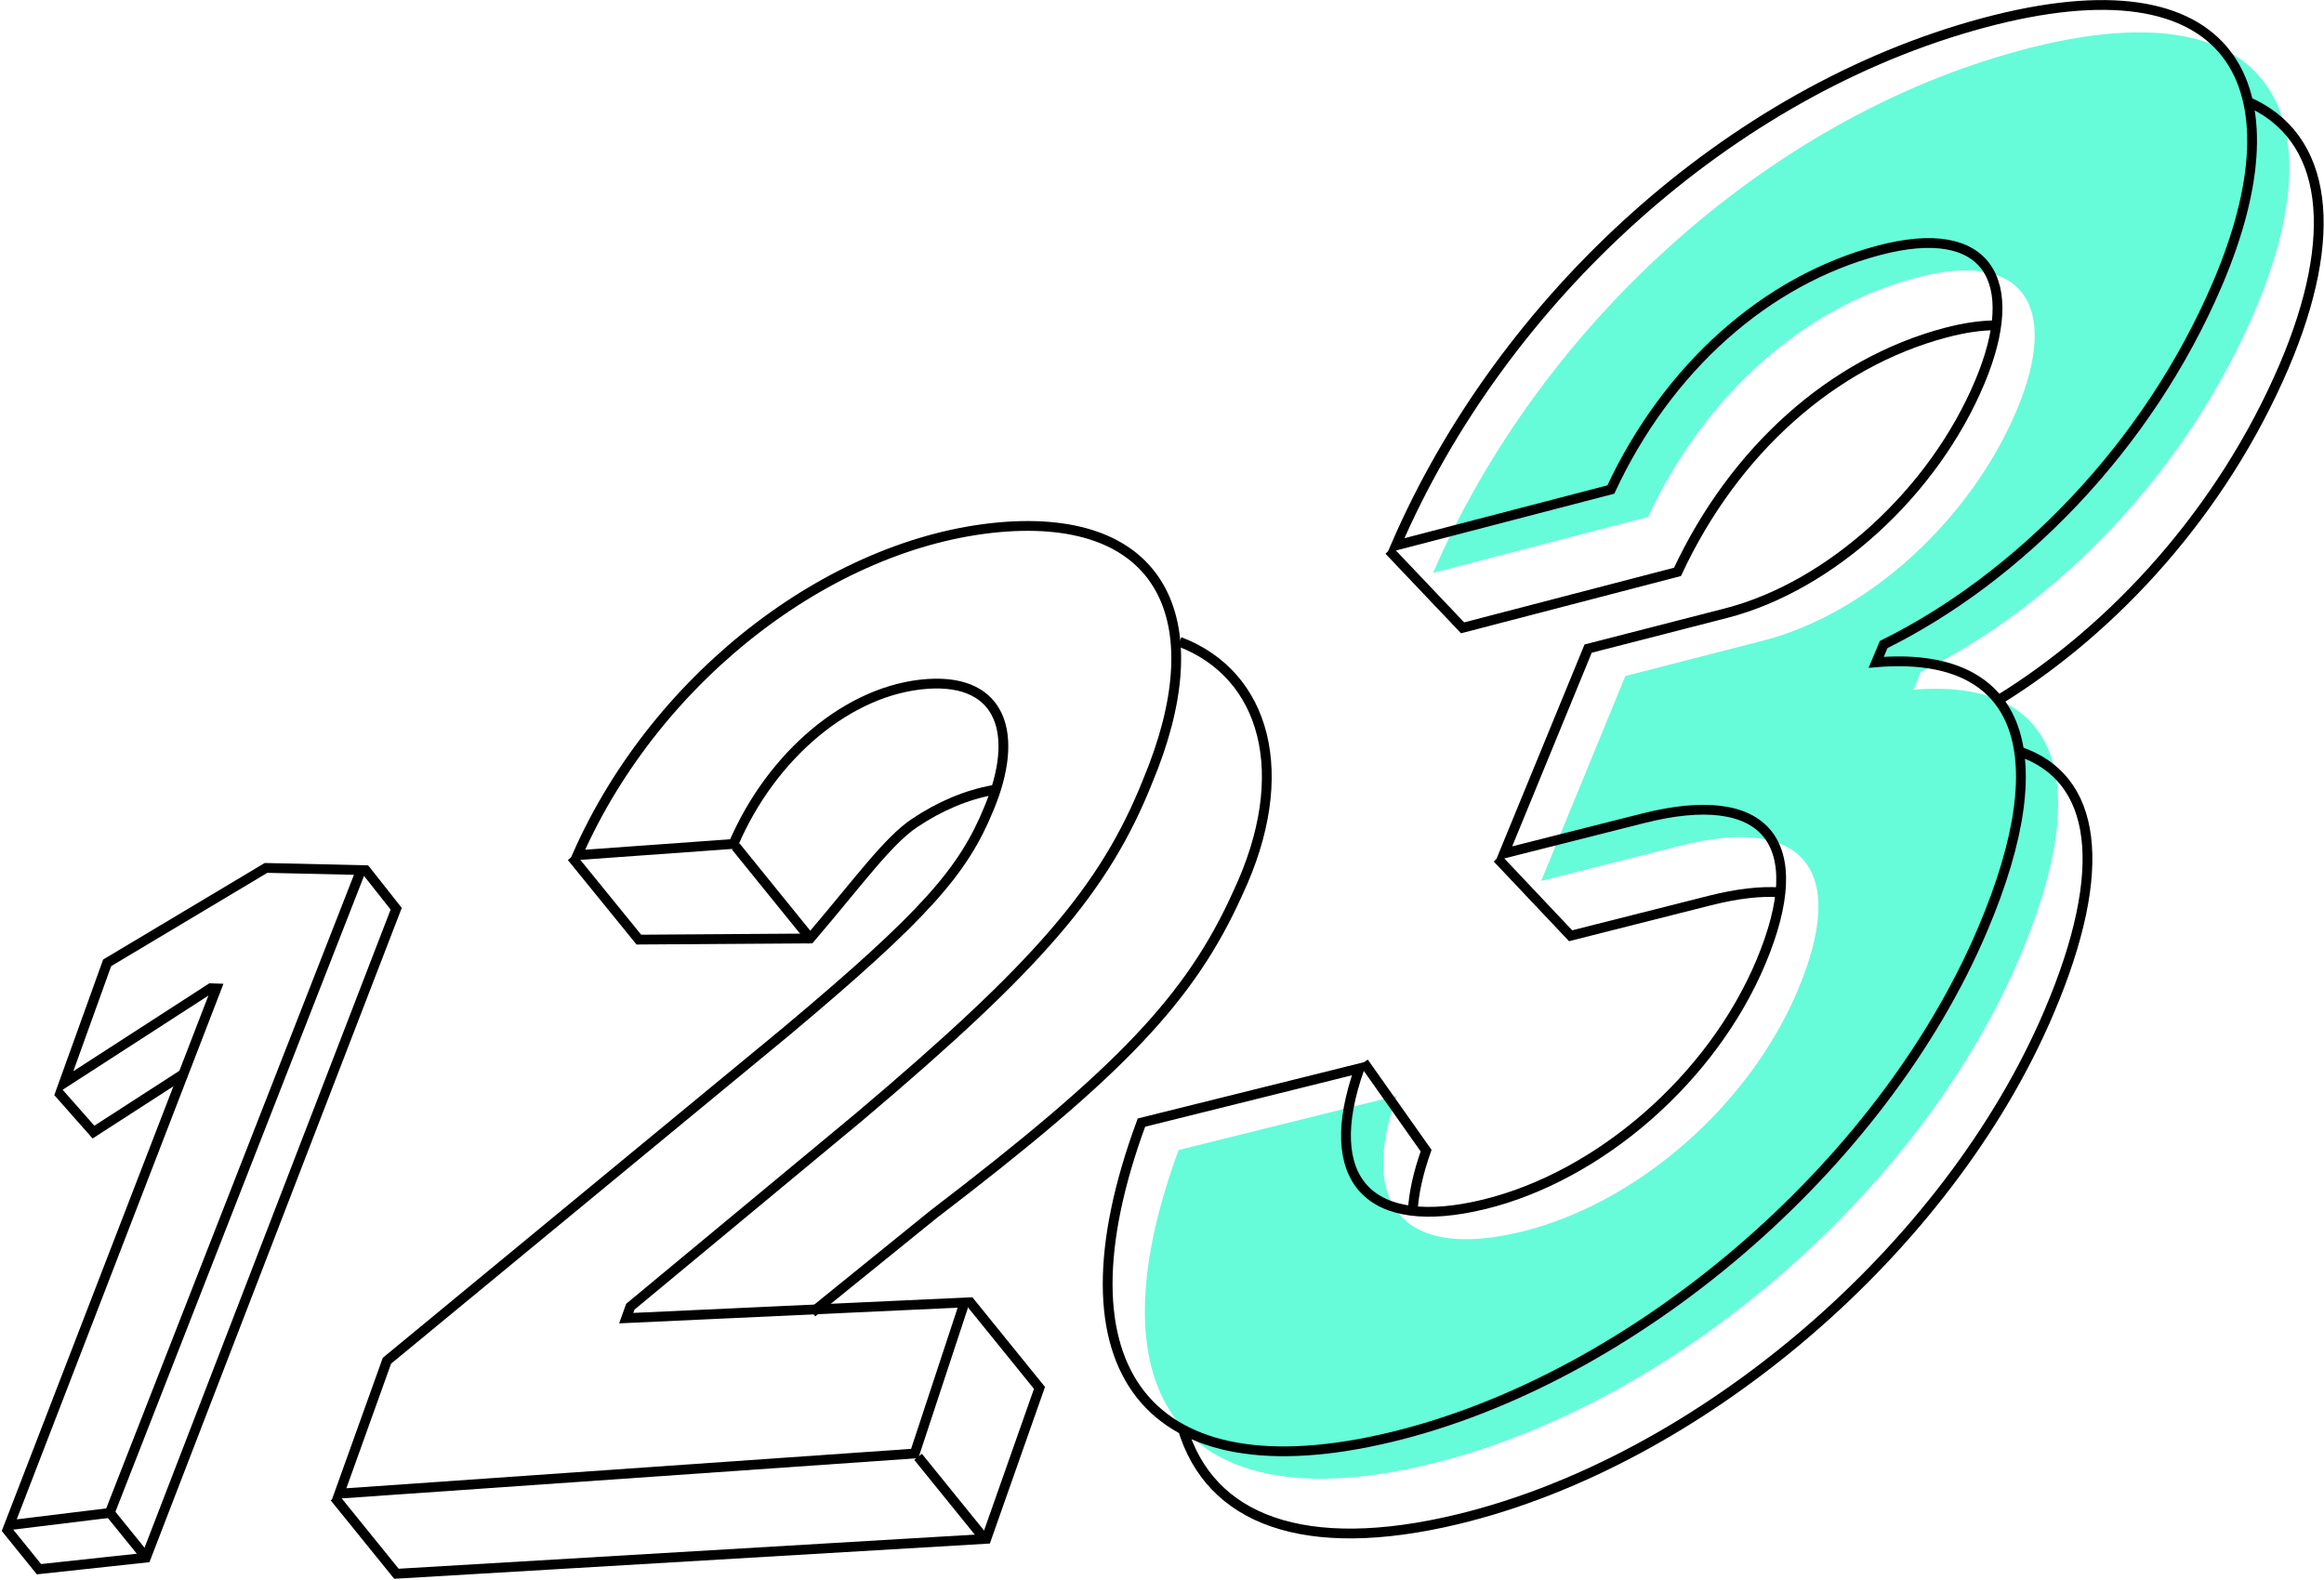
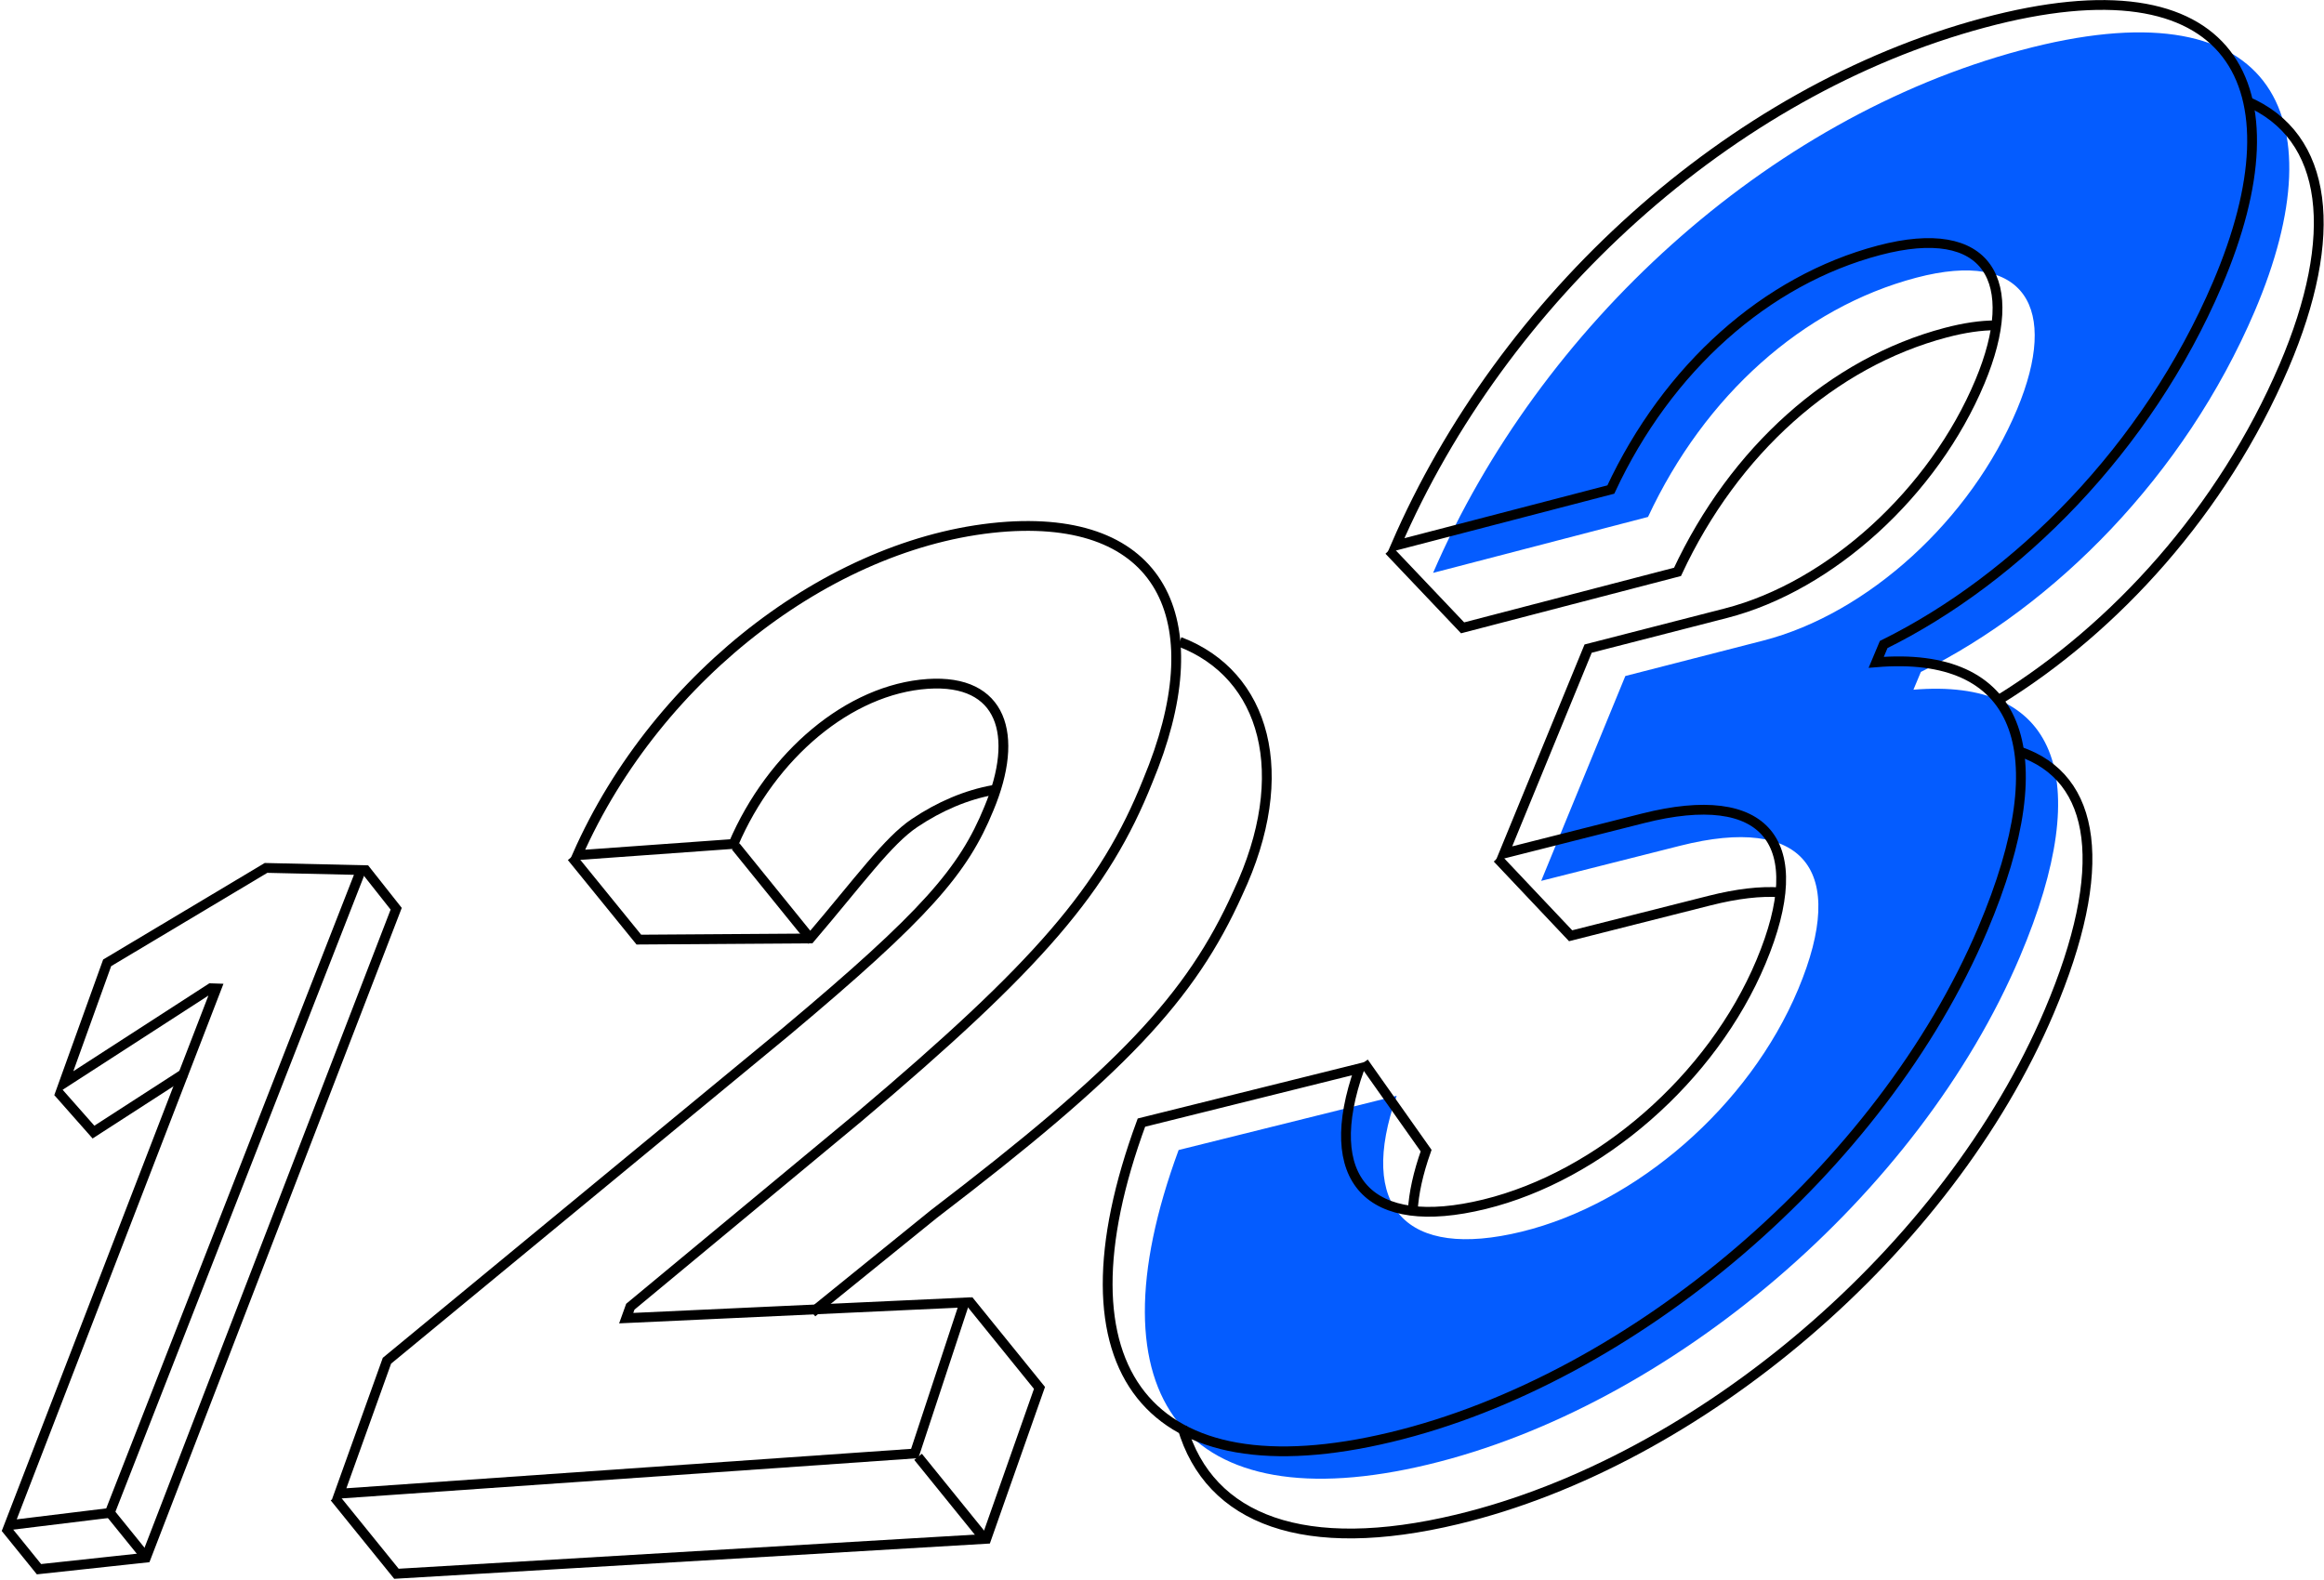
<svg xmlns="http://www.w3.org/2000/svg" width="1187px" height="807px" viewBox="0 0 1187 807" version="1.1">
  <g id="numbers" stroke="none" stroke-width="1" fill="none" fill-rule="evenodd">
    <g id="Group" transform="translate(628.9042, 472.4904) rotate(-39) translate(-628.9042, -472.4904) translate(-52.09577, 125.4904)">
      <g id="THREE" transform="translate(494, 195)">
-         <path d="M324.146,234.128 L423.415,179.841 L489.501,210.083 C539.8,233.101 610.884,228.829 664.697,199.843 C713.951,173.314 719.586,138.89 666.9,115.2 C612.346,90.669 545.093,93.971 483.559,123.979 L380.261,77.103 C501.972,13.442 658.81,3.915 781.561,58.519 C902.423,112.284 888.081,185.67 790.47,237.333 C709.455,280.153 616.163,289.92 542.038,273.212 L533.367,277.88 C593.477,318.774 578.885,370.715 489.759,418.124 C372.926,480.272 206.42,484.255 91.573,429.482 C-23.274,374.709 -22.598,293.685 93.71,224.44 L197.704,272.996 C146.294,304.477 148.43,341.111 203.686,367.153 C258.23,392.86 334.276,390.449 391.355,359.743 C449.804,328.301 449.534,292.093 390.656,264.875 L324.146,234.128 Z" id="3-copy-9" fill="#66FCD9" />
+         <path d="M324.146,234.128 L423.415,179.841 L489.501,210.083 C539.8,233.101 610.884,228.829 664.697,199.843 C713.951,173.314 719.586,138.89 666.9,115.2 C612.346,90.669 545.093,93.971 483.559,123.979 L380.261,77.103 C501.972,13.442 658.81,3.915 781.561,58.519 C902.423,112.284 888.081,185.67 790.47,237.333 C709.455,280.153 616.163,289.92 542.038,273.212 L533.367,277.88 C593.477,318.774 578.885,370.715 489.759,418.124 C372.926,480.272 206.42,484.255 91.573,429.482 C-23.274,374.709 -22.598,293.685 93.71,224.44 L197.704,272.996 C146.294,304.477 148.43,341.111 203.686,367.153 C258.23,392.86 334.276,390.449 391.355,359.743 C449.804,328.301 449.534,292.093 390.656,264.875 L324.146,234.128 Z" id="3-copy-9" fill="#045CFF" />
        <path d="M854.682,151.003 C876.549,191.778 848.324,234.818 784.514,268.579 C713.5,306.099 633.052,318.233 564.349,309.408 M555.503,336.344 C578.033,371.721 554.106,411.922 483.804,449.305 C366.971,511.431 200.465,515.412 85.618,460.659 C13.375,426.217 -13.157,381.392 6.049,335.645 M195.372,249.175 L191.749,304.229 C181.291,310.631 173.048,317.246 167.018,323.942 M415.321,315.479 C408.023,308.678 397.816,302.171 384.7,296.111 L318.19,265.375 L314.035,211.03 M683.107,159.63 C677.41,154.993 670.048,150.581 660.945,146.489 C606.391,121.968 539.138,125.269 477.603,155.266 L374.306,108.407 L370.011,54" id="Shape" stroke="#000000" stroke-width="5" />
        <path d="M318.19,211.291 L417.46,157.003 L483.546,187.246 C533.844,210.264 604.929,205.992 658.742,177.006 C707.995,150.477 713.63,116.053 660.945,92.362 C606.391,67.832 539.138,71.134 477.603,101.142 L374.306,54.266 C496.016,-9.395 652.855,-18.923 775.605,35.682 C896.467,89.447 882.126,162.833 784.514,214.496 C703.5,257.316 610.208,267.083 536.083,250.375 L527.411,255.043 C587.521,295.937 572.93,347.878 483.804,395.287 C366.971,457.435 200.465,461.418 85.618,406.645 C-29.229,351.872 -28.553,270.848 87.754,201.603 L191.749,250.159 C140.339,281.64 142.475,318.274 197.731,344.316 C252.275,370.022 328.32,367.612 385.399,336.906 C443.849,305.463 443.578,269.256 384.7,242.038 L318.19,211.291 Z" id="3-copy-9" stroke="#000000" stroke-width="5" />
      </g>
      <g id="TWO" transform="translate(137, 70)" stroke="#000000" stroke-width="5">
        <path d="M493,147 C480.645,140.171 466.264,136.112 451.011,134.738 C434.689,133.268 410.435,139.925 372.453,147 L304.097,92.406 L304,38" id="Path" />
        <path d="M372.5,146 L372.5,89" id="Line-Copy" stroke-linecap="square" />
        <path d="M248.644,438.279 L248.644,390" id="Line-Copy-3" stroke-linecap="square" />
        <path d="M614.501,148 C638.067,188.562 617.383,237.129 556.918,266.409 C504.323,292.992 453.156,299.563 333.002,296.183 L253,296.183" id="Path" />
        <polyline id="Path" points="319 341.455 319 399.161 249.374 442 4 266.26 4 216" />
        <path d="M312.351,38.861 C404.587,-4.546 519.112,3.897 588.224,56.275 C652.545,105.253 634.912,162.831 557.195,201.323 C504.319,228.619 453.07,235.898 332.912,234.192 L181.421,230.696 L176.009,233.725 L311.67,341.063 L241.855,382.593 L6.557,205.24 L69.501,169.973 L333.743,176.822 C426.935,178.509 456.005,174.244 486.637,158.773 C523.284,140.647 535.158,113.26 504.844,90.249 C472.676,65.892 420.716,65.358 376.288,86.842 L312.351,38.861 Z" id="2-copy-3" transform="translate(317.0401, 196.7946) rotate(-2) translate(-317.0401, -196.7946) " />
      </g>
      <g id="ONE" transform="translate(0.510934, 0.726734)" stroke="#000000" stroke-width="5">
        <polyline id="Path" points="354.502 45.061 354.195 71.423 46.242 248.618 0.074 218.819 0.074 191.712" />
        <polyline id="Path" points="217.419 68.74 162.231 62.8 161.06 35.42" />
        <polygon id="1-copy" points="2.412 191.783 257.219 45.279 255.027 43.377 166.171 33.849 222.074 0 315.656 13.382 352.673 44.78 46.242 219.206" />
        <path d="M46.37,218.354 L46.37,248.618" id="Path-4" />
      </g>
    </g>
  </g>
</svg>
